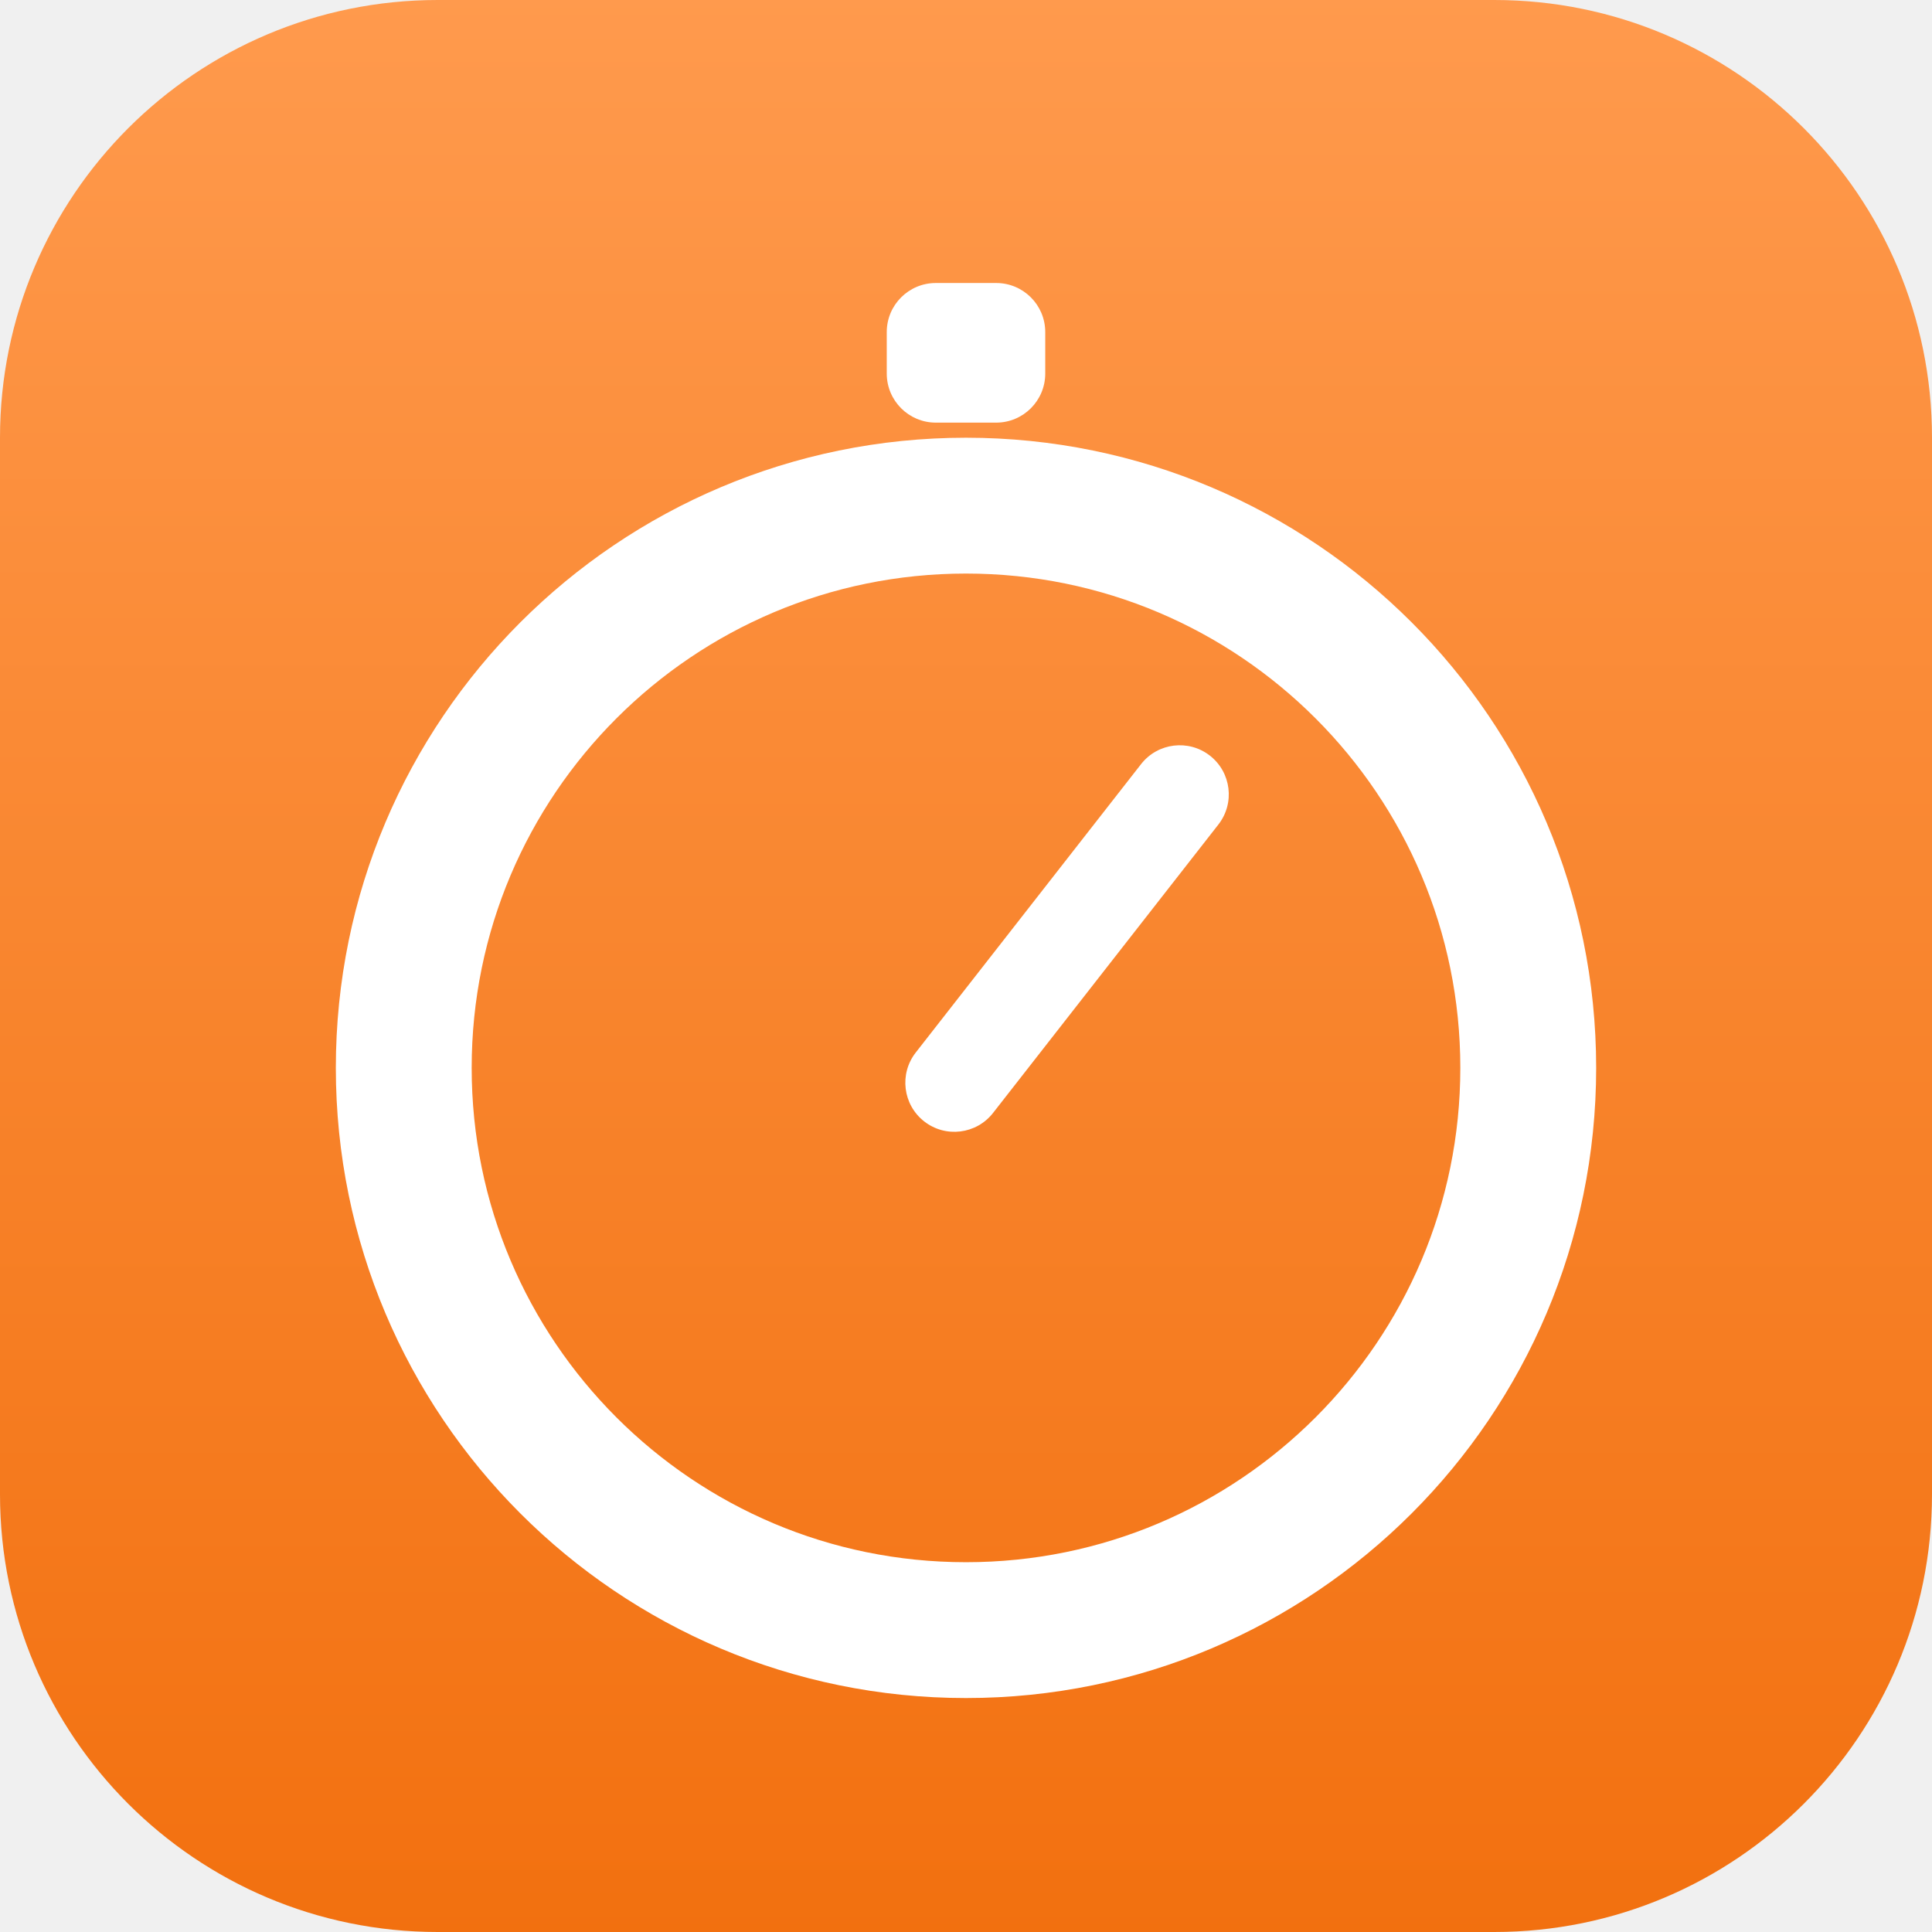
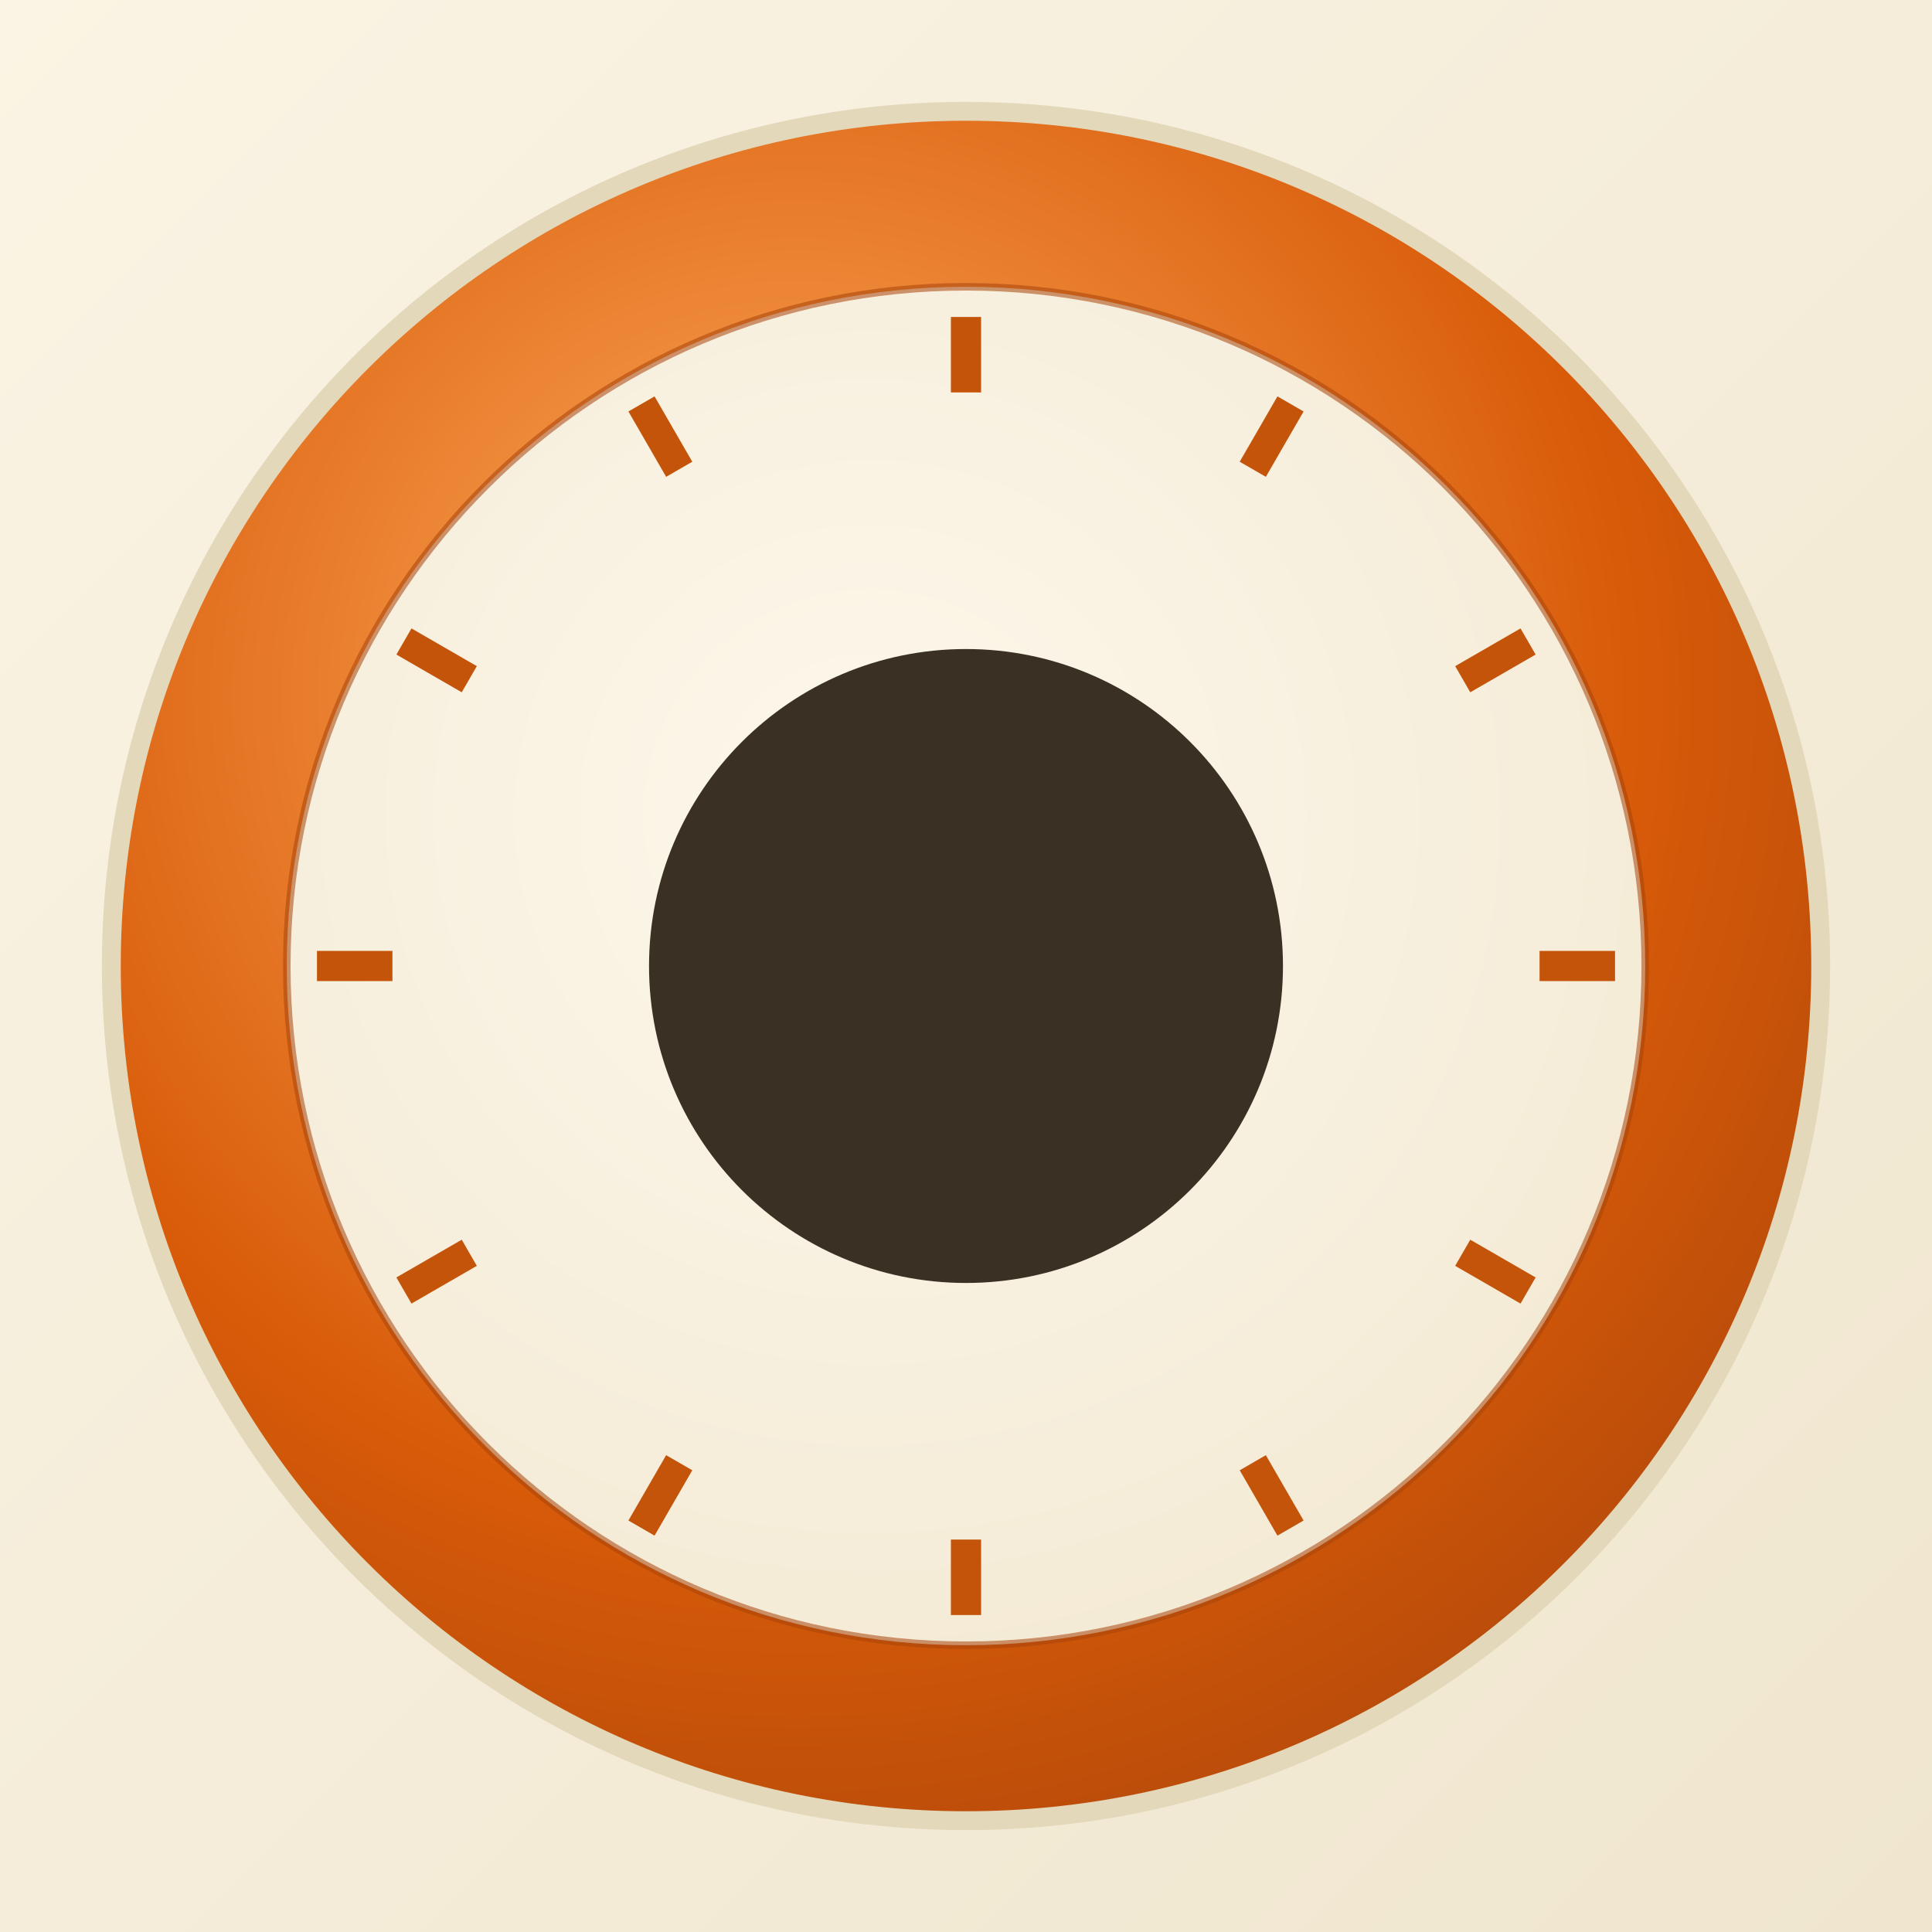
- <svg xmlns="http://www.w3.org/2000/svg" viewBox="0 0 1024 1024" width="1024" height="1024" role="img" aria-label="Sole Focus">
+ <svg xmlns="http://www.w3.org/2000/svg" viewBox="0 0 1024 1024" width="1024" height="1024">
  <defs>
-     <linearGradient id="soleFocusBg" x1="0" y1="0" x2="0" y2="1">
-       <stop offset="0" stop-color="#ff9a4d" />
-       <stop offset="1" stop-color="#f2700f" />
+     <linearGradient id="bg" x1="0" y1="0" x2="1" y2="1">
+       <stop offset="0" stop-color="#faf4e4" />
+       <stop offset="1" stop-color="#f0e6cf" />
    </linearGradient>
+     <radialGradient id="rim" cx="0.40" cy="0.34" r="0.82">
+       <stop offset="0" stop-color="#ffae5f" />
+       <stop offset="0.6" stop-color="#d85b09" />
+       <stop offset="1" stop-color="#a8430a" />
+     </radialGradient>
+     <radialGradient id="face" cx="0.43" cy="0.39" r="0.85">
+       <stop offset="0" stop-color="#fdf8ec" />
+       <stop offset="1" stop-color="#f1e6ce" />
+     </radialGradient>
  </defs>
-   <rect x="0" y="0" width="1024" height="1024" rx="232" fill="url(#soleFocusBg)" />
-   <rect x="470" y="150" width="84" height="74" rx="26" fill="#ffffff" />
-   <circle cx="512" cy="566" r="298" fill="none" stroke="#ffffff" stroke-width="72" />
-   <rect x="486" y="356" width="52" height="246" rx="26" fill="#ffffff" transform="rotate(38 512 566)" />
+   <rect width="1024" height="1024" fill="url(#bg)" />
+   <circle cx="512" cy="512" r="458" fill="#e4d8bb" />
+   <circle cx="512" cy="512" r="448" fill="url(#rim)" />
+   <circle cx="512" cy="512" r="360" fill="url(#face)" />
+   <circle cx="512" cy="512" r="360" fill="none" stroke="#a8430a" stroke-width="4" opacity="0.55" />
+   <g fill="#c4540a">
+     <rect x="504" y="168" width="16" height="40" />
+     <rect x="504" y="168" width="16" height="40" transform="rotate(30 512 512)" />
+     <rect x="504" y="168" width="16" height="40" transform="rotate(60 512 512)" />
+     <rect x="504" y="168" width="16" height="40" transform="rotate(90 512 512)" />
+     <rect x="504" y="168" width="16" height="40" transform="rotate(120 512 512)" />
+     <rect x="504" y="168" width="16" height="40" transform="rotate(150 512 512)" />
+     <rect x="504" y="168" width="16" height="40" transform="rotate(180 512 512)" />
+     <rect x="504" y="168" width="16" height="40" transform="rotate(210 512 512)" />
+     <rect x="504" y="168" width="16" height="40" transform="rotate(240 512 512)" />
+     <rect x="504" y="168" width="16" height="40" transform="rotate(270 512 512)" />
+     <rect x="504" y="168" width="16" height="40" transform="rotate(300 512 512)" />
+     <rect x="504" y="168" width="16" height="40" transform="rotate(330 512 512)" />
+   </g>
+   <circle cx="512" cy="512" r="168" fill="#3a3124" fill-opacity="1.0" />
</svg>
